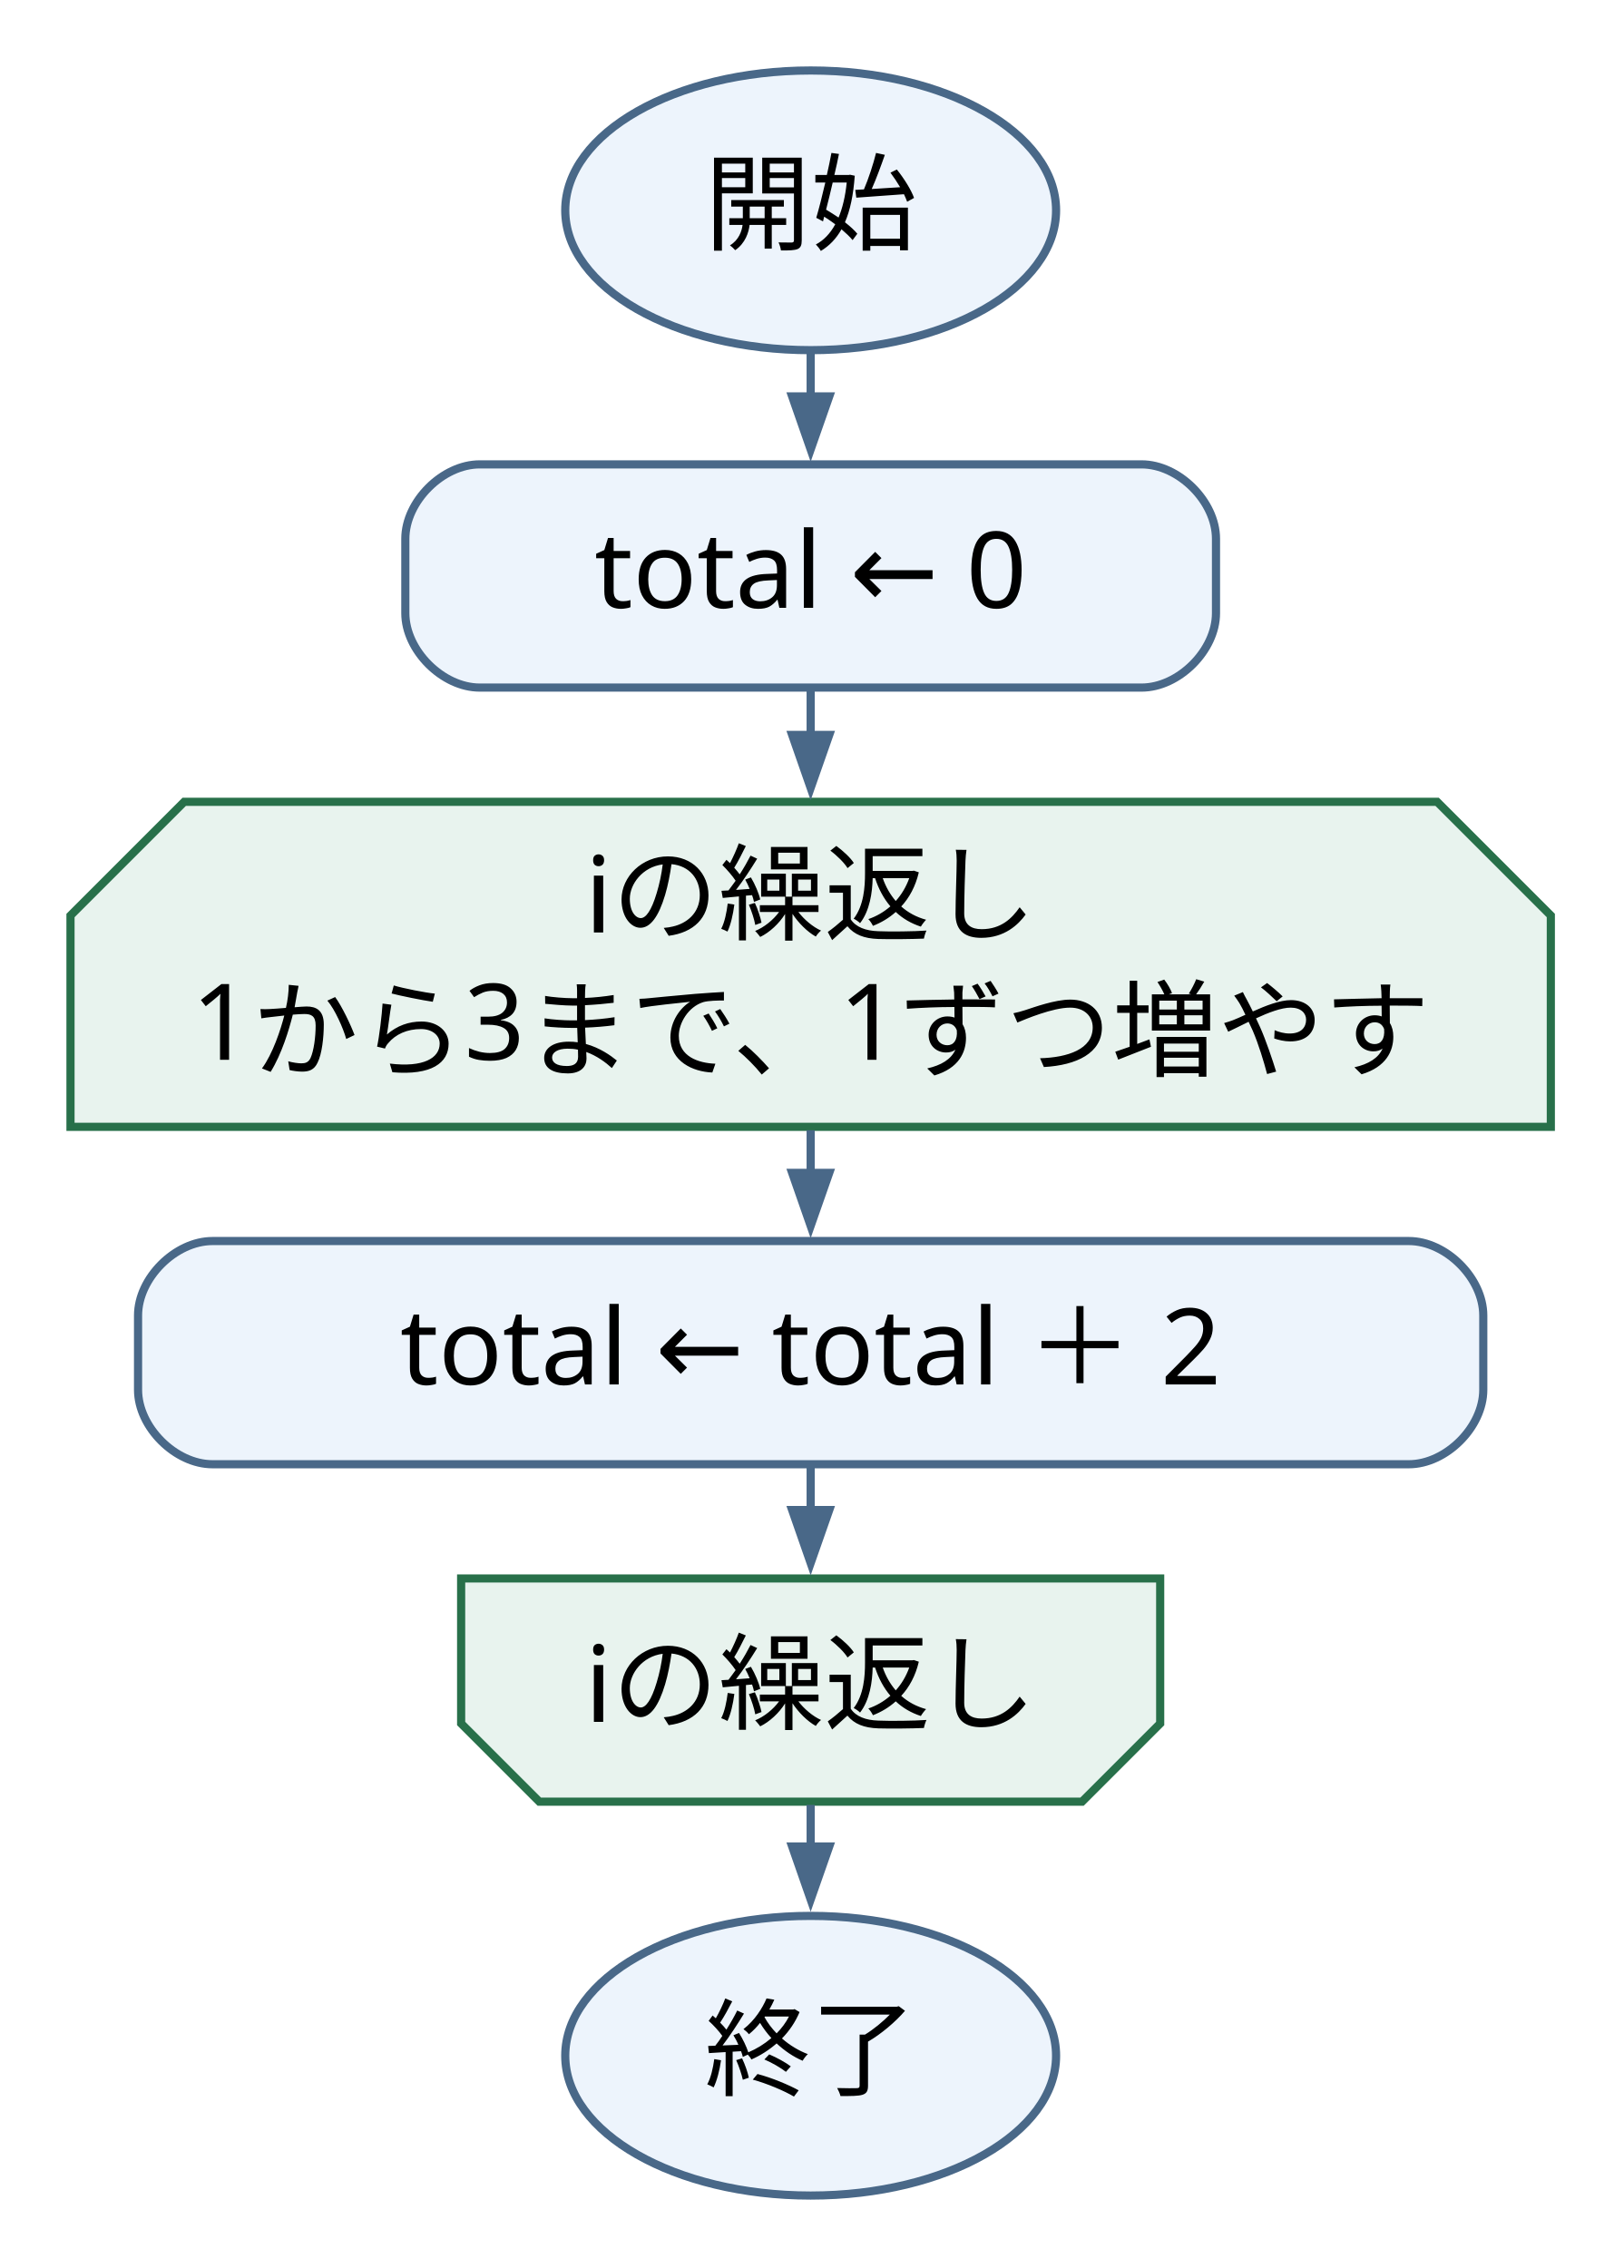
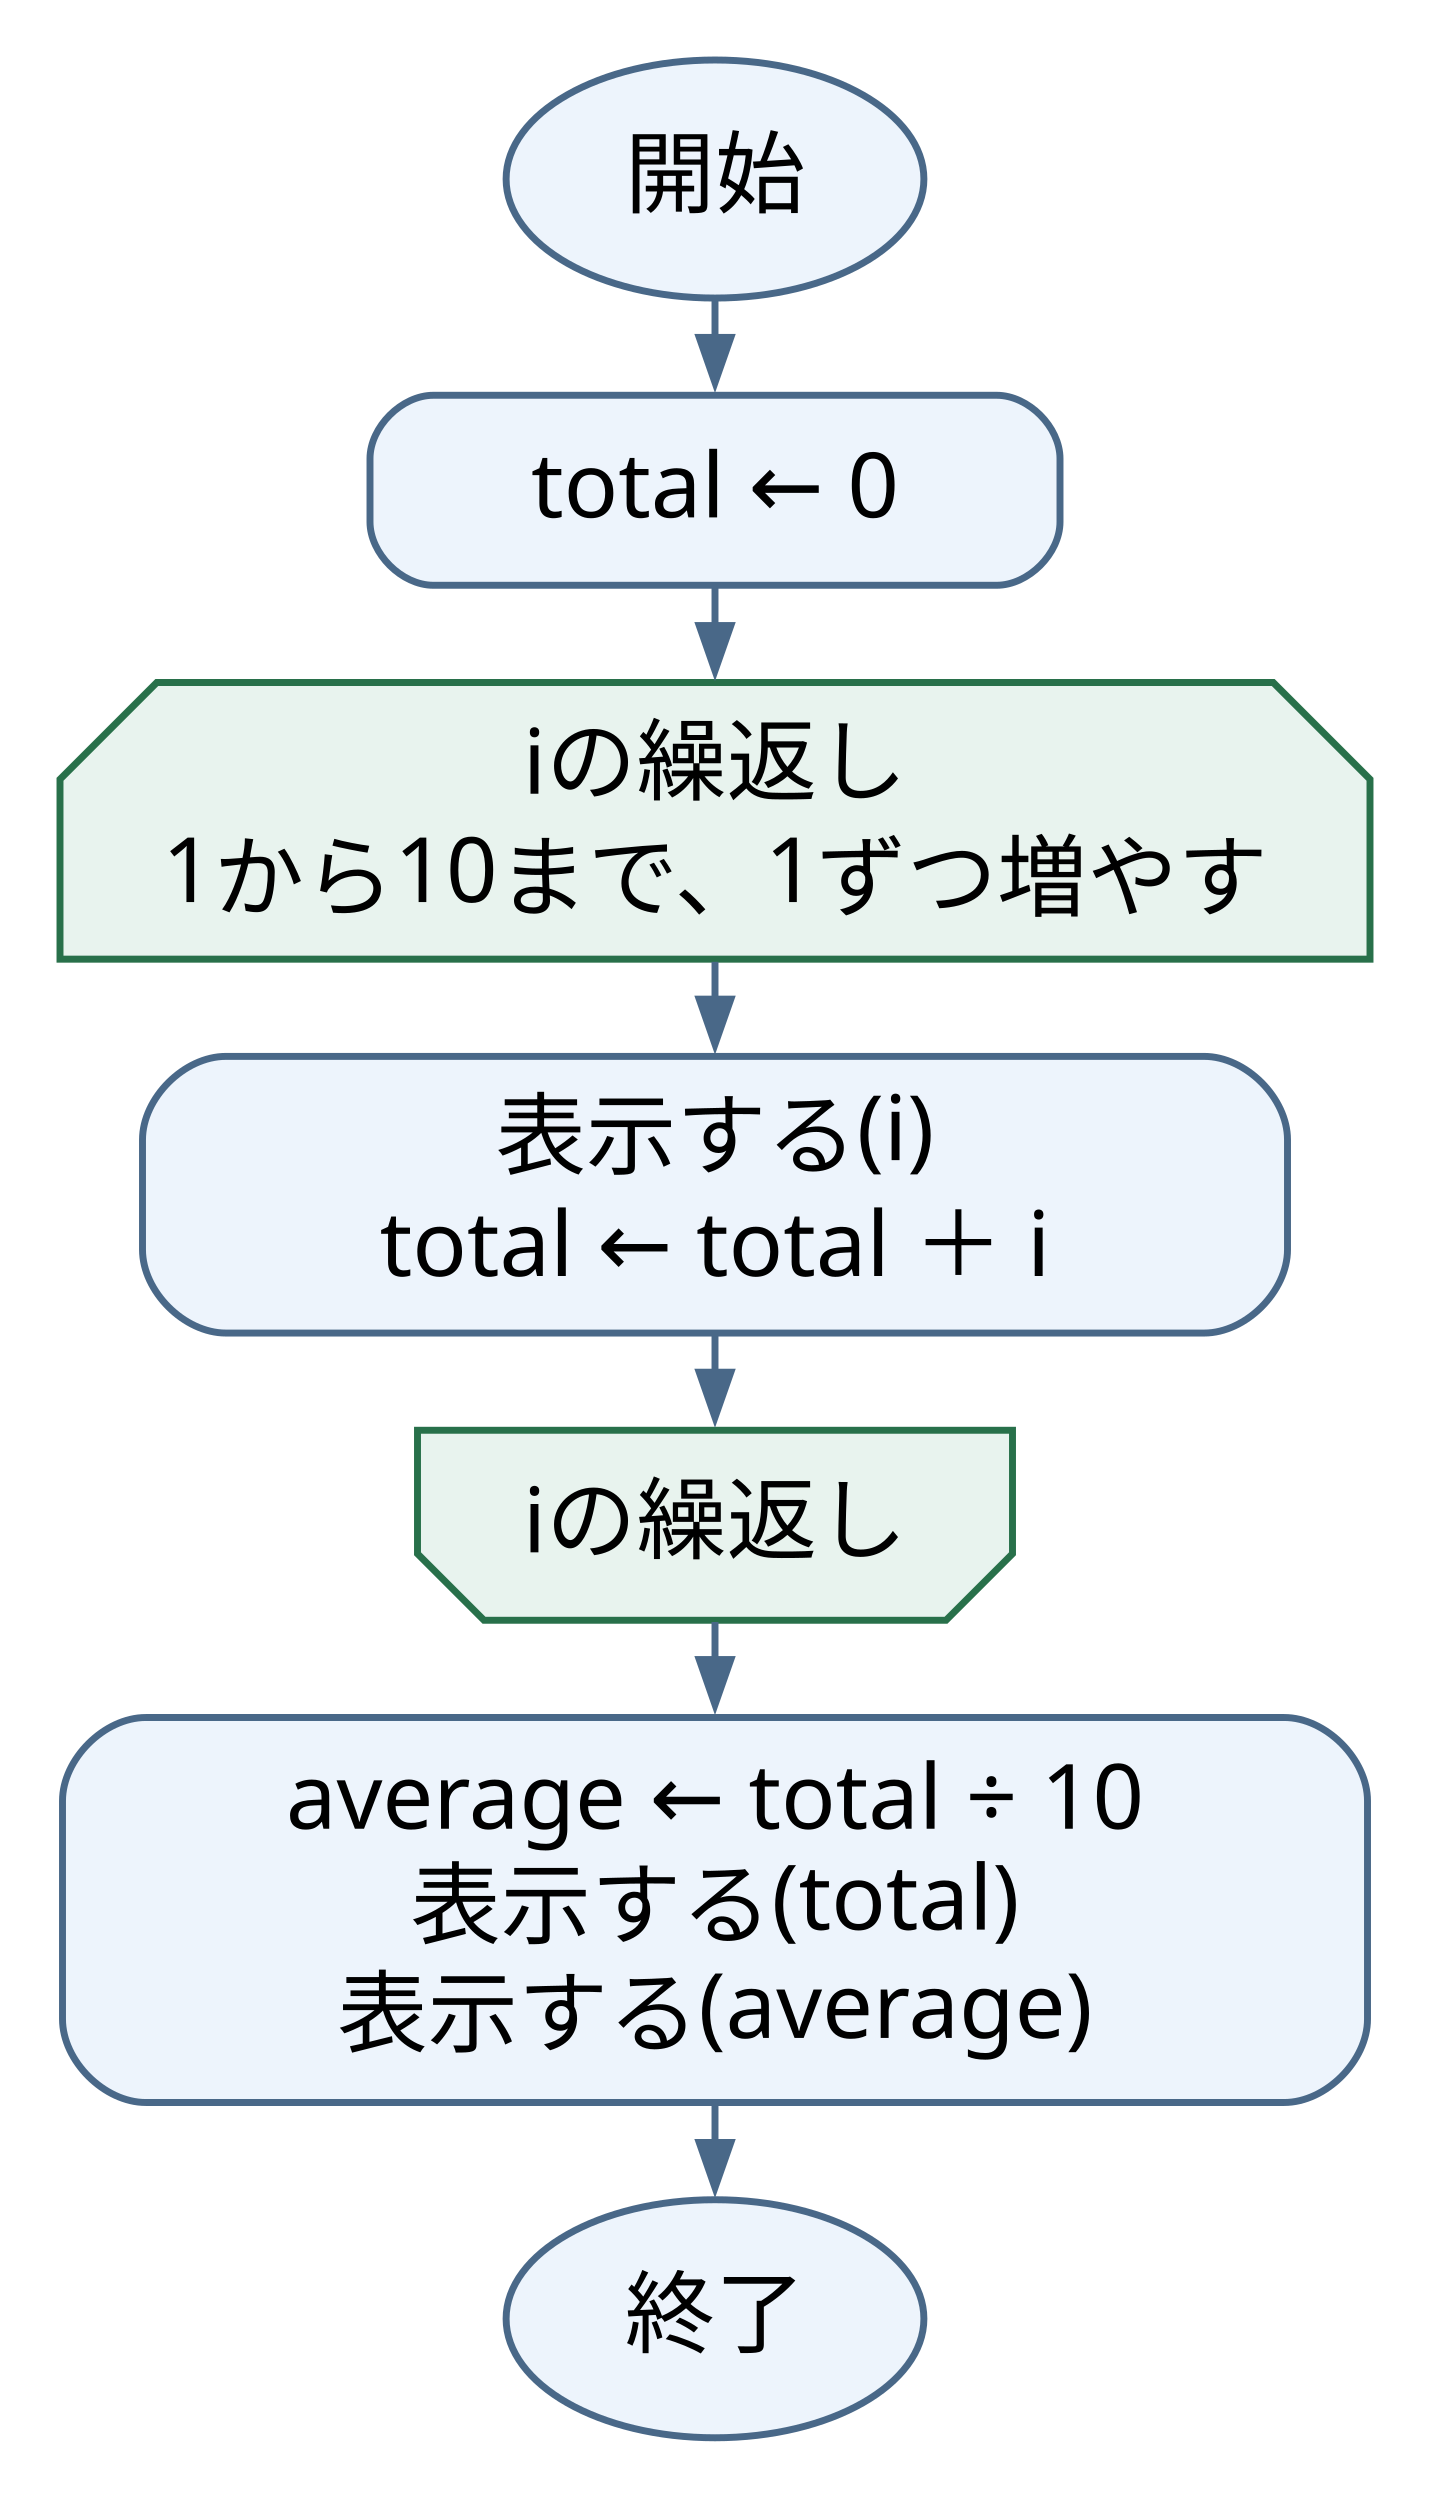
- <svg xmlns="http://www.w3.org/2000/svg" width="199pt" height="278pt" viewBox="0.00 0.00 199.00 278.00">
-   <g id="graph0" class="graph" transform="scale(1 1) rotate(0) translate(8.64 269.12)">
+ <svg xmlns="http://www.w3.org/2000/svg" width="206pt" height="360pt" viewBox="0.00 0.00 206.00 360.00">
+   <g id="graph0" class="graph" transform="scale(1 1) rotate(0) translate(8.64 351.04)">
    <g id="node1" class="node">
-       <ellipse fill="#edf4fc" stroke="#496888" cx="90.72" cy="-17.14" rx="30.08" ry="17.14" />
-       <text xml:space="preserve" text-anchor="middle" x="90.72" y="-13.24" font-family="Meiryo" font-size="13.00">終了</text>
+       <ellipse fill="#edf4fc" stroke="#496888" cx="94.32" cy="-17.14" rx="30.08" ry="17.14" />
+       <text xml:space="preserve" text-anchor="middle" x="94.32" y="-13.24" font-family="Meiryo" font-size="13.00">終了</text>
    </g>
-     <g id="node2" class="node loopend">
-       <polygon fill="#e8f3ee" stroke="#28704a" points="47.88,-75.64 133.56,-75.64 133.56,-57.86 123.98,-48.28 57.46,-48.28 47.88,-57.86" />
-       <text xml:space="preserve" text-anchor="middle" x="90.72" y="-58.06" font-family="Meiryo" font-size="13.00">iの繰返し</text>
+     <g id="node2" class="node">
+       <path fill="#edf4fc" stroke="#496888" d="M176.28,-103.72C176.28,-103.72 12.36,-103.72 12.36,-103.72 6.36,-103.72 0.36,-97.72 0.36,-91.72 0.36,-91.72 0.36,-60.28 0.36,-60.28 0.36,-54.28 6.36,-48.28 12.36,-48.28 12.36,-48.28 176.28,-48.28 176.28,-48.28 182.28,-48.28 188.28,-54.28 188.28,-60.28 188.28,-60.28 188.28,-91.72 188.28,-91.72 188.28,-97.72 182.28,-103.72 176.28,-103.72" />
+       <text xml:space="preserve" text-anchor="middle" x="94.32" y="-87.7" font-family="Meiryo" font-size="13.00">average ← total ÷ 10</text>
+       <text xml:space="preserve" text-anchor="middle" x="94.32" y="-72.1" font-family="Meiryo" font-size="13.00">表示する(total)</text>
+       <text xml:space="preserve" text-anchor="middle" x="94.32" y="-56.5" font-family="Meiryo" font-size="13.00">表示する(average)</text>
    </g>
    <g id="edge1" class="edge">
-       <path fill="none" stroke="#496888" d="M90.72,-47.88C90.72,-46.2 90.72,-44.44 90.72,-42.65" />
-       <polygon fill="#496888" stroke="#496888" points="93,-42.79 90.72,-36.29 88.45,-42.79 93,-42.79" />
+       <path fill="none" stroke="#496888" d="M94.32,-47.9C94.32,-46.04 94.32,-44.18 94.32,-42.33" />
+       <polygon fill="#496888" stroke="#496888" points="96.6,-42.52 94.32,-36.02 92.05,-42.52 96.6,-42.52" />
    </g>
-     <g id="node3" class="node">
-       <path fill="#edf4fc" stroke="#496888" d="M164.04,-117C164.04,-117 17.4,-117 17.4,-117 12.84,-117 8.28,-112.44 8.28,-107.88 8.28,-107.88 8.28,-98.76 8.28,-98.76 8.28,-94.2 12.84,-89.64 17.4,-89.64 17.4,-89.64 164.04,-89.64 164.04,-89.64 168.6,-89.64 173.16,-94.2 173.16,-98.76 173.16,-98.76 173.16,-107.88 173.16,-107.88 173.16,-112.44 168.6,-117 164.04,-117" />
-       <text xml:space="preserve" text-anchor="middle" x="90.72" y="-99.42" font-family="Meiryo" font-size="13.00">total ← total ＋ 2</text>
+     <g id="node3" class="node loopend">
+       <polygon fill="#e8f3ee" stroke="#28704a" points="51.48,-145.08 137.16,-145.08 137.16,-127.30 127.58,-117.72 61.06,-117.72 51.48,-127.30" />
+       <text xml:space="preserve" text-anchor="middle" x="94.32" y="-127.5" font-family="Meiryo" font-size="13.00">iの繰返し</text>
    </g>
    <g id="edge2" class="edge">
-       <path fill="none" stroke="#496888" d="M90.72,-89.43C90.72,-87.68 90.72,-85.85 90.72,-84.01" />
-       <polygon fill="#496888" stroke="#496888" points="93,-84.03 90.72,-77.53 88.45,-84.03 93,-84.03" />
+       <path fill="none" stroke="#496888" d="M94.32,-117.47C94.32,-115.69 94.32,-113.8 94.32,-111.84" />
+       <polygon fill="#496888" stroke="#496888" points="96.6,-112.07 94.32,-105.57 92.05,-112.07 96.6,-112.07" />
    </g>
-     <g id="node4" class="node loopstart">
-       <polygon fill="#e8f3ee" stroke="#28704a" points="0.00,-131.00 0.00,-156.90 13.94,-170.84 167.50,-170.84 181.44,-156.90 181.44,-131.00" />
-       <text xml:space="preserve" text-anchor="middle" x="90.72" y="-154.82" font-family="Meiryo" font-size="13.00">iの繰返し</text>
-       <text xml:space="preserve" text-anchor="middle" x="90.72" y="-139.22" font-family="Meiryo" font-size="13.00">1から3まで、1ずつ増やす</text>
+     <g id="node4" class="node">
+       <path fill="#edf4fc" stroke="#496888" d="M164.76,-198.92C164.76,-198.92 23.88,-198.92 23.88,-198.92 17.88,-198.92 11.88,-192.92 11.88,-186.92 11.88,-186.92 11.88,-171.08 11.88,-171.08 11.88,-165.08 17.88,-159.08 23.88,-159.08 23.88,-159.08 164.76,-159.08 164.76,-159.08 170.76,-159.08 176.76,-165.08 176.76,-171.08 176.76,-171.08 176.76,-186.92 176.76,-186.92 176.76,-192.92 170.76,-198.92 164.76,-198.92" />
+       <text xml:space="preserve" text-anchor="middle" x="94.32" y="-182.9" font-family="Meiryo" font-size="13.00">表示する(i)</text>
+       <text xml:space="preserve" text-anchor="middle" x="94.32" y="-167.3" font-family="Meiryo" font-size="13.00">total ← total ＋ i</text>
    </g>
    <g id="edge3" class="edge">
-       <path fill="none" stroke="#496888" d="M90.72,-130.58C90.72,-128.77 90.72,-126.92 90.72,-125.1" />
-       <polygon fill="#496888" stroke="#496888" points="93,-125.36 90.72,-118.86 88.45,-125.36 93,-125.36" />
+       <path fill="none" stroke="#496888" d="M94.32,-158.66C94.32,-156.85 94.32,-155 94.32,-153.18" />
+       <polygon fill="#496888" stroke="#496888" points="96.6,-153.44 94.32,-146.94 92.05,-153.44 96.6,-153.44" />
    </g>
-     <g id="node5" class="node">
-       <path fill="#edf4fc" stroke="#496888" d="M131.28,-212.2C131.28,-212.2 50.16,-212.2 50.16,-212.2 45.6,-212.2 41.04,-207.64 41.04,-203.08 41.04,-203.08 41.04,-193.96 41.04,-193.96 41.04,-189.4 45.6,-184.84 50.16,-184.84 50.16,-184.84 131.28,-184.84 131.28,-184.84 135.84,-184.84 140.4,-189.4 140.4,-193.96 140.4,-193.96 140.4,-203.08 140.4,-203.08 140.4,-207.64 135.84,-212.2 131.28,-212.2" />
-       <text xml:space="preserve" text-anchor="middle" x="90.72" y="-194.62" font-family="Meiryo" font-size="13.00">total ← 0</text>
+     <g id="node5" class="node loopstart">
+       <polygon fill="#e8f3ee" stroke="#28704a" points="0.00,-212.92 0.00,-238.82 13.94,-252.76 174.70,-252.76 188.64,-238.82 188.64,-212.92" />
+       <text xml:space="preserve" text-anchor="middle" x="94.32" y="-236.74" font-family="Meiryo" font-size="13.00">iの繰返し</text>
+       <text xml:space="preserve" text-anchor="middle" x="94.32" y="-221.14" font-family="Meiryo" font-size="13.00">1から10まで、1ずつ増やす</text>
    </g>
    <g id="edge4" class="edge">
-       <path fill="none" stroke="#496888" d="M90.72,-184.58C90.72,-182.73 90.72,-180.78 90.72,-178.79" />
-       <polygon fill="#496888" stroke="#496888" points="93,-179.04 90.72,-172.54 88.45,-179.04 93,-179.04" />
+       <path fill="none" stroke="#496888" d="M94.32,-212.54C94.32,-210.76 94.32,-208.94 94.32,-207.11" />
+       <polygon fill="#496888" stroke="#496888" points="96.6,-207.16 94.32,-200.66 92.05,-207.16 96.6,-207.16" />
    </g>
    <g id="node6" class="node">
-       <ellipse fill="#edf4fc" stroke="#496888" cx="90.72" cy="-243.34" rx="30.08" ry="17.14" />
-       <text xml:space="preserve" text-anchor="middle" x="90.72" y="-239.44" font-family="Meiryo" font-size="13.00">開始</text>
+       <path fill="#edf4fc" stroke="#496888" d="M134.88,-294.12C134.88,-294.12 53.76,-294.12 53.76,-294.12 49.2,-294.12 44.64,-289.56 44.64,-285 44.64,-285 44.64,-275.88 44.64,-275.88 44.64,-271.32 49.2,-266.76 53.76,-266.76 53.76,-266.76 134.88,-266.76 134.88,-266.76 139.44,-266.76 144,-271.32 144,-275.88 144,-275.88 144,-285 144,-285 144,-289.56 139.44,-294.12 134.88,-294.12" />
+       <text xml:space="preserve" text-anchor="middle" x="94.32" y="-276.54" font-family="Meiryo" font-size="13.00">total ← 0</text>
    </g>
    <g id="edge5" class="edge">
-       <path fill="none" stroke="#496888" d="M90.72,-225.91C90.72,-224.11 90.72,-222.26 90.72,-220.41" />
-       <polygon fill="#496888" stroke="#496888" points="93,-220.53 90.72,-214.03 88.45,-220.53 93,-220.53" />
+       <path fill="none" stroke="#496888" d="M94.32,-266.5C94.32,-264.65 94.32,-262.7 94.32,-260.71" />
+       <polygon fill="#496888" stroke="#496888" points="96.6,-260.96 94.32,-254.46 92.05,-260.96 96.6,-260.96" />
+     </g>
+     <g id="node7" class="node">
+       <ellipse fill="#edf4fc" stroke="#496888" cx="94.32" cy="-325.26" rx="30.08" ry="17.14" />
+       <text xml:space="preserve" text-anchor="middle" x="94.32" y="-321.36" font-family="Meiryo" font-size="13.00">開始</text>
+     </g>
+     <g id="edge6" class="edge">
+       <path fill="none" stroke="#496888" d="M94.32,-307.83C94.32,-306.03 94.32,-304.18 94.32,-302.33" />
+       <polygon fill="#496888" stroke="#496888" points="96.6,-302.45 94.32,-295.95 92.05,-302.45 96.6,-302.45" />
    </g>
  </g>
</svg>
